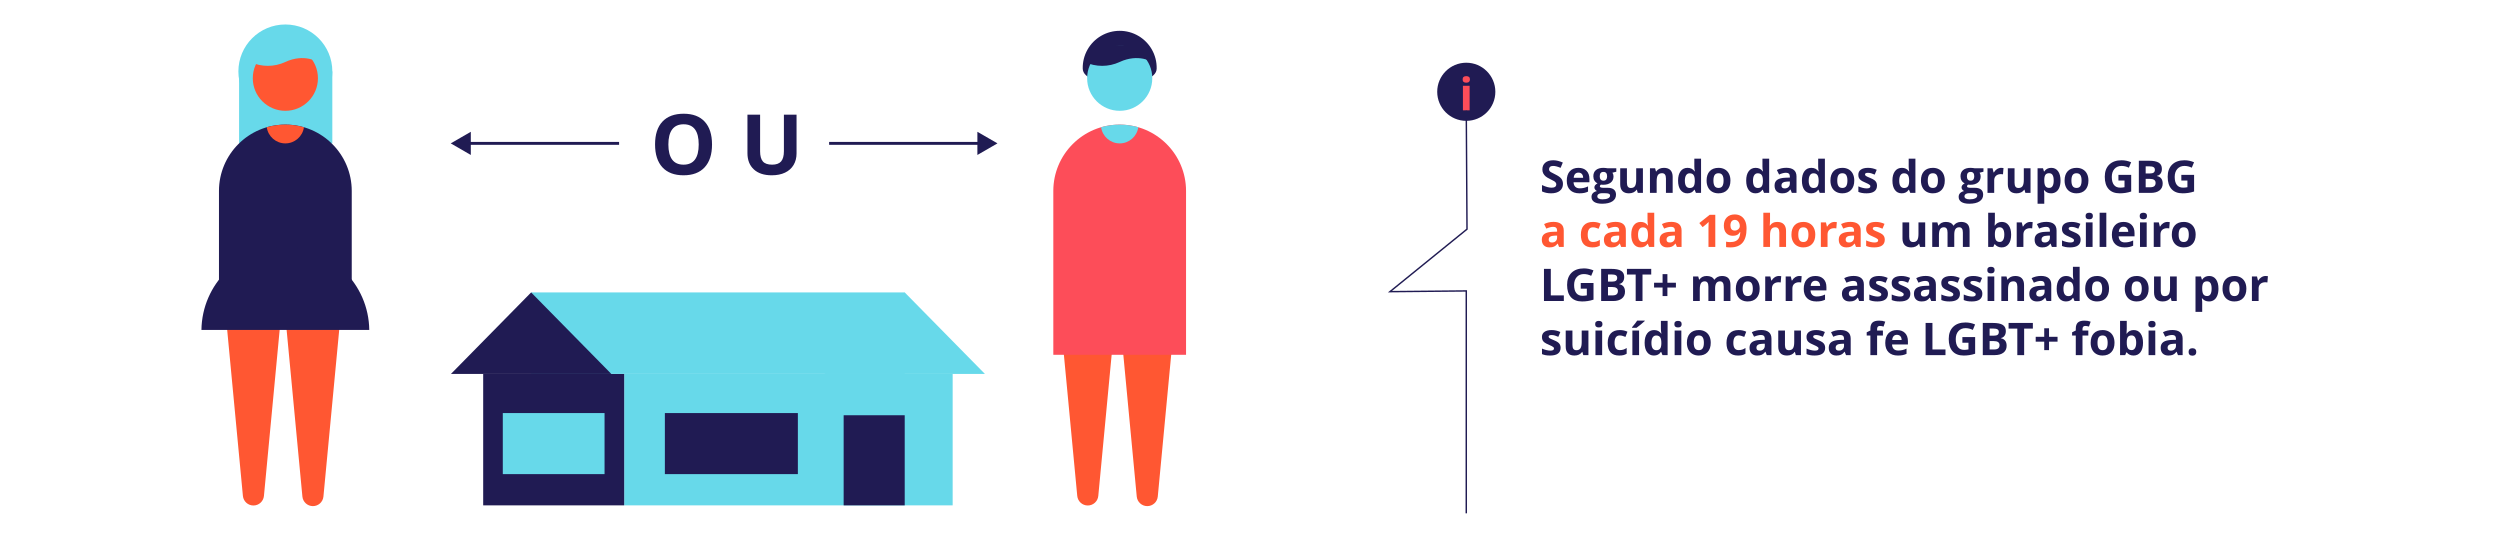
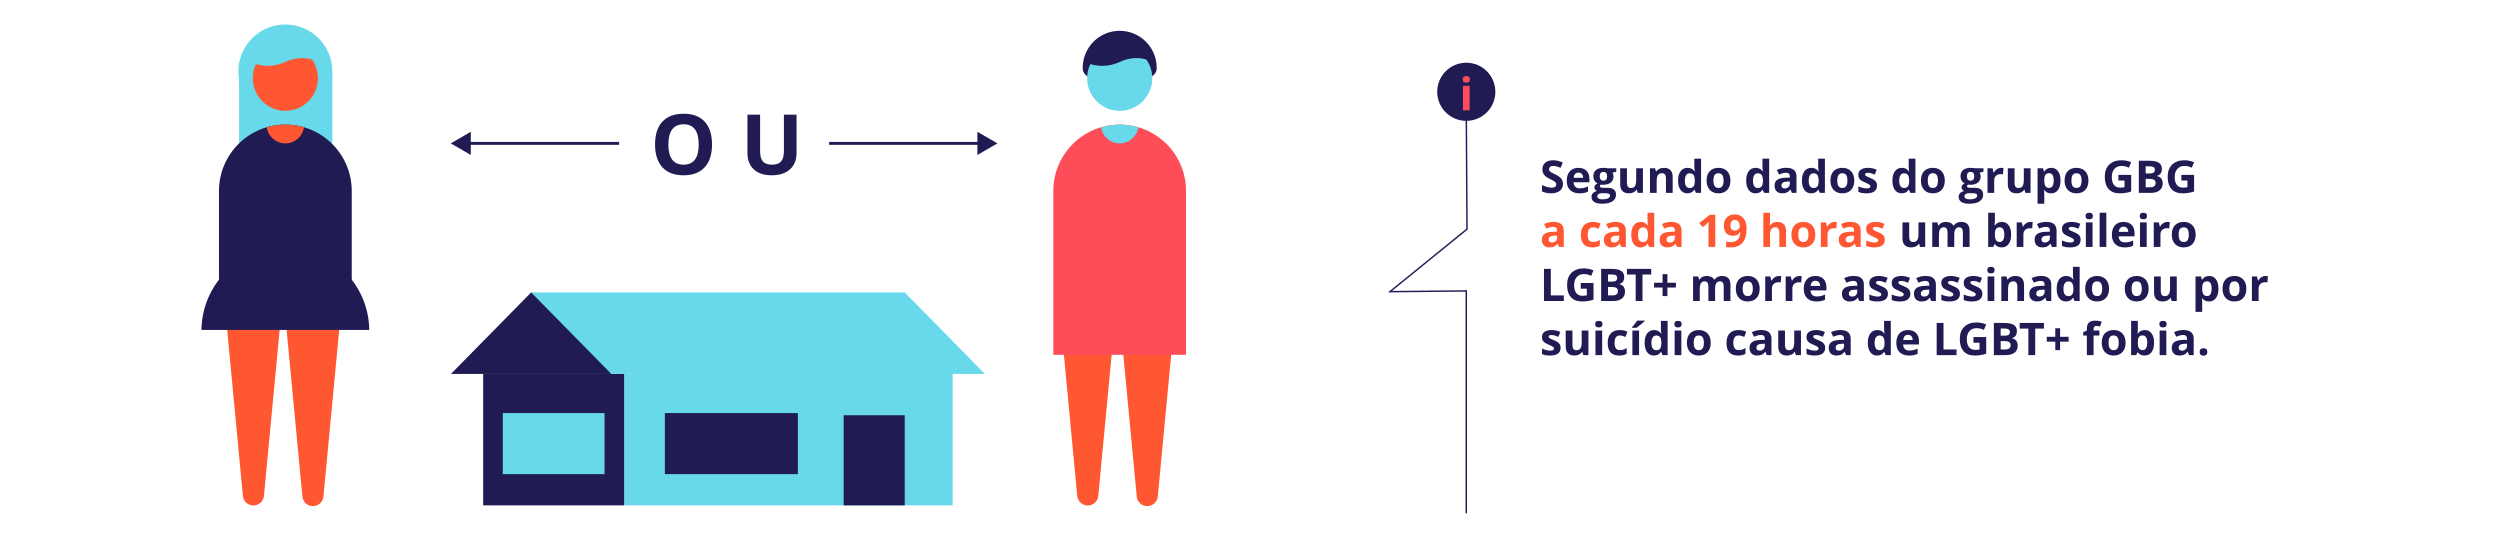
<svg xmlns="http://www.w3.org/2000/svg" viewBox="0 0 1720 370">
  <defs>
    <style>.a{font-size:57.64px;letter-spacing:0.28em;}.a,.d,.g,.i{fill:#201b53;}.a,.f,.h{font-family:OpenSans-Bold, Open Sans;}.a,.f,.g{font-weight:700;}.b{fill:#67d9ea;}.c,.h{fill:#ff5732;}.e,.f{fill:#fd4d59;}.f,.g{font-size:31px;}.g,.i{font-family:OpenSans-Semibold, Open Sans;}.j,.k{fill:none;stroke:#201b53;stroke-miterlimit:10;}.k{stroke-width:2px;}</style>
  </defs>
  <text class="a" transform="translate(447.34 120.04)">OU</text>
  <circle class="b" cx="196.33" cy="49.16" r="32.32" />
  <rect class="b" x="164.49" y="49.16" width="64.15" height="49.48" />
  <path class="c" d="M194.32,206.79,181.59,341.22a7.27,7.27,0,0,1-14.47,0L154.39,206.79A20.05,20.05,0,0,1,194.32,203,22.72,22.72,0,0,1,194.32,206.79Z" />
  <path class="c" d="M235.25,207.22,222.52,341.65a7.27,7.27,0,0,1-14.47,0L195.32,207.22a20.05,20.05,0,0,1,39.93-3.78A21.69,21.69,0,0,1,235.25,207.22Z" />
  <path class="d" d="M196.33,85.72h0A45.67,45.67,0,0,1,242,131.39v94.79a0,0,0,0,1,0,0H150.65a0,0,0,0,1,0,0V131.39a45.67,45.67,0,0,1,45.67-45.67Z" />
  <path class="d" d="M138.59,227a57.74,57.74,0,0,1,115.47,0Z" />
  <circle class="c" cx="196.33" cy="53.83" r="22.41" />
  <path class="b" d="M218.73,42.63s-9.48-6-22.4,0a28.53,28.53,0,0,1-24.13,0V30.56h46.53Z" />
  <path class="c" d="M209.12,87.53a12.92,12.92,0,0,1-25.59,0,46.13,46.13,0,0,1,25.59,0Z" />
  <path class="d" d="M795.79,47.15c0,14-50.87,14-50.87,0a25.44,25.44,0,1,1,50.87,0Z" />
  <path class="c" d="M768.35,206.79,755.62,341.22a7.27,7.27,0,0,1-14.47,0L728.42,206.79A20.05,20.05,0,0,1,768.35,203,22.72,22.72,0,0,1,768.35,206.79Z" />
  <path class="c" d="M809.28,207.22,796.55,341.65a7.27,7.27,0,0,1-14.47,0L769.35,207.22a20.05,20.05,0,0,1,39.93-3.78A21.69,21.69,0,0,1,809.28,207.22Z" />
  <path class="e" d="M770.36,85.72h0A45.67,45.67,0,0,1,816,131.39V244.11a0,0,0,0,1,0,0H724.68a0,0,0,0,1,0,0V131.39A45.67,45.67,0,0,1,770.36,85.72Z" />
  <circle class="b" cx="770.36" cy="53.83" r="22.41" />
  <path class="d" d="M792.76,42.63s-9.48-6-22.4,0a28.53,28.53,0,0,1-24.13,0L754,30.72l35,.71Z" />
  <path class="b" d="M783.15,87.53a12.92,12.92,0,0,1-25.59,0,46.13,46.13,0,0,1,25.59,0Z" />
  <circle class="d" cx="1008.8" cy="63.15" r="20" />
  <text class="f" transform="translate(1004.07 75.93)">i</text>
  <text class="g" transform="translate(1059.47 132.71)">Segundo dados do grupo GBG <tspan class="h">
      <tspan x="0" y="37.2">a cada 19 horas</tspan>
      <tspan class="i" x="239.06" y="37.2" xml:space="preserve"> um brasileiro </tspan>
    </tspan>
    <tspan x="0" y="74.4">LGBT+ morre assassinado ou por </tspan>
-     <tspan x="0" y="111.6">suicídio causa fe LGBT+ fobia.</tspan>
+     <tspan x="0" y="111.6">suicídio causa de LGBT+ fobia.</tspan>
  </text>
  <polyline class="j" points="1008.8 76.16 1009.3 157.66 956.3 200.66 1008.8 200.16 1008.8 353.15" />
  <rect class="b" x="429.43" y="257.25" width="226" height="90.44" />
  <rect class="d" x="332.43" y="257.25" width="97" height="90.44" />
  <polygon class="b" points="622.45 201.19 677.61 257.25 567.29 257.25 622.45 201.19" />
  <rect class="b" x="365.42" y="201.19" width="257.03" height="56.06" />
  <polygon class="d" points="365.42 201.19 420.58 257.25 310.26 257.25 365.42 201.19" />
  <rect class="d" x="580.43" y="285.69" width="42.01" height="62" />
  <rect class="d" x="457.43" y="284.19" width="91.5" height="42" />
  <rect class="b" x="345.93" y="284.19" width="70" height="42" />
  <line class="k" x1="425.93" y1="98.64" x2="321.59" y2="98.64" />
  <polygon class="d" points="323.92 90.67 310.11 98.64 323.92 106.62 323.92 90.67" />
  <line class="k" x1="674.78" y1="98.64" x2="570.43" y2="98.64" />
  <polygon class="d" points="672.44 90.67 686.26 98.64 672.44 106.62 672.44 90.67" />
</svg>
